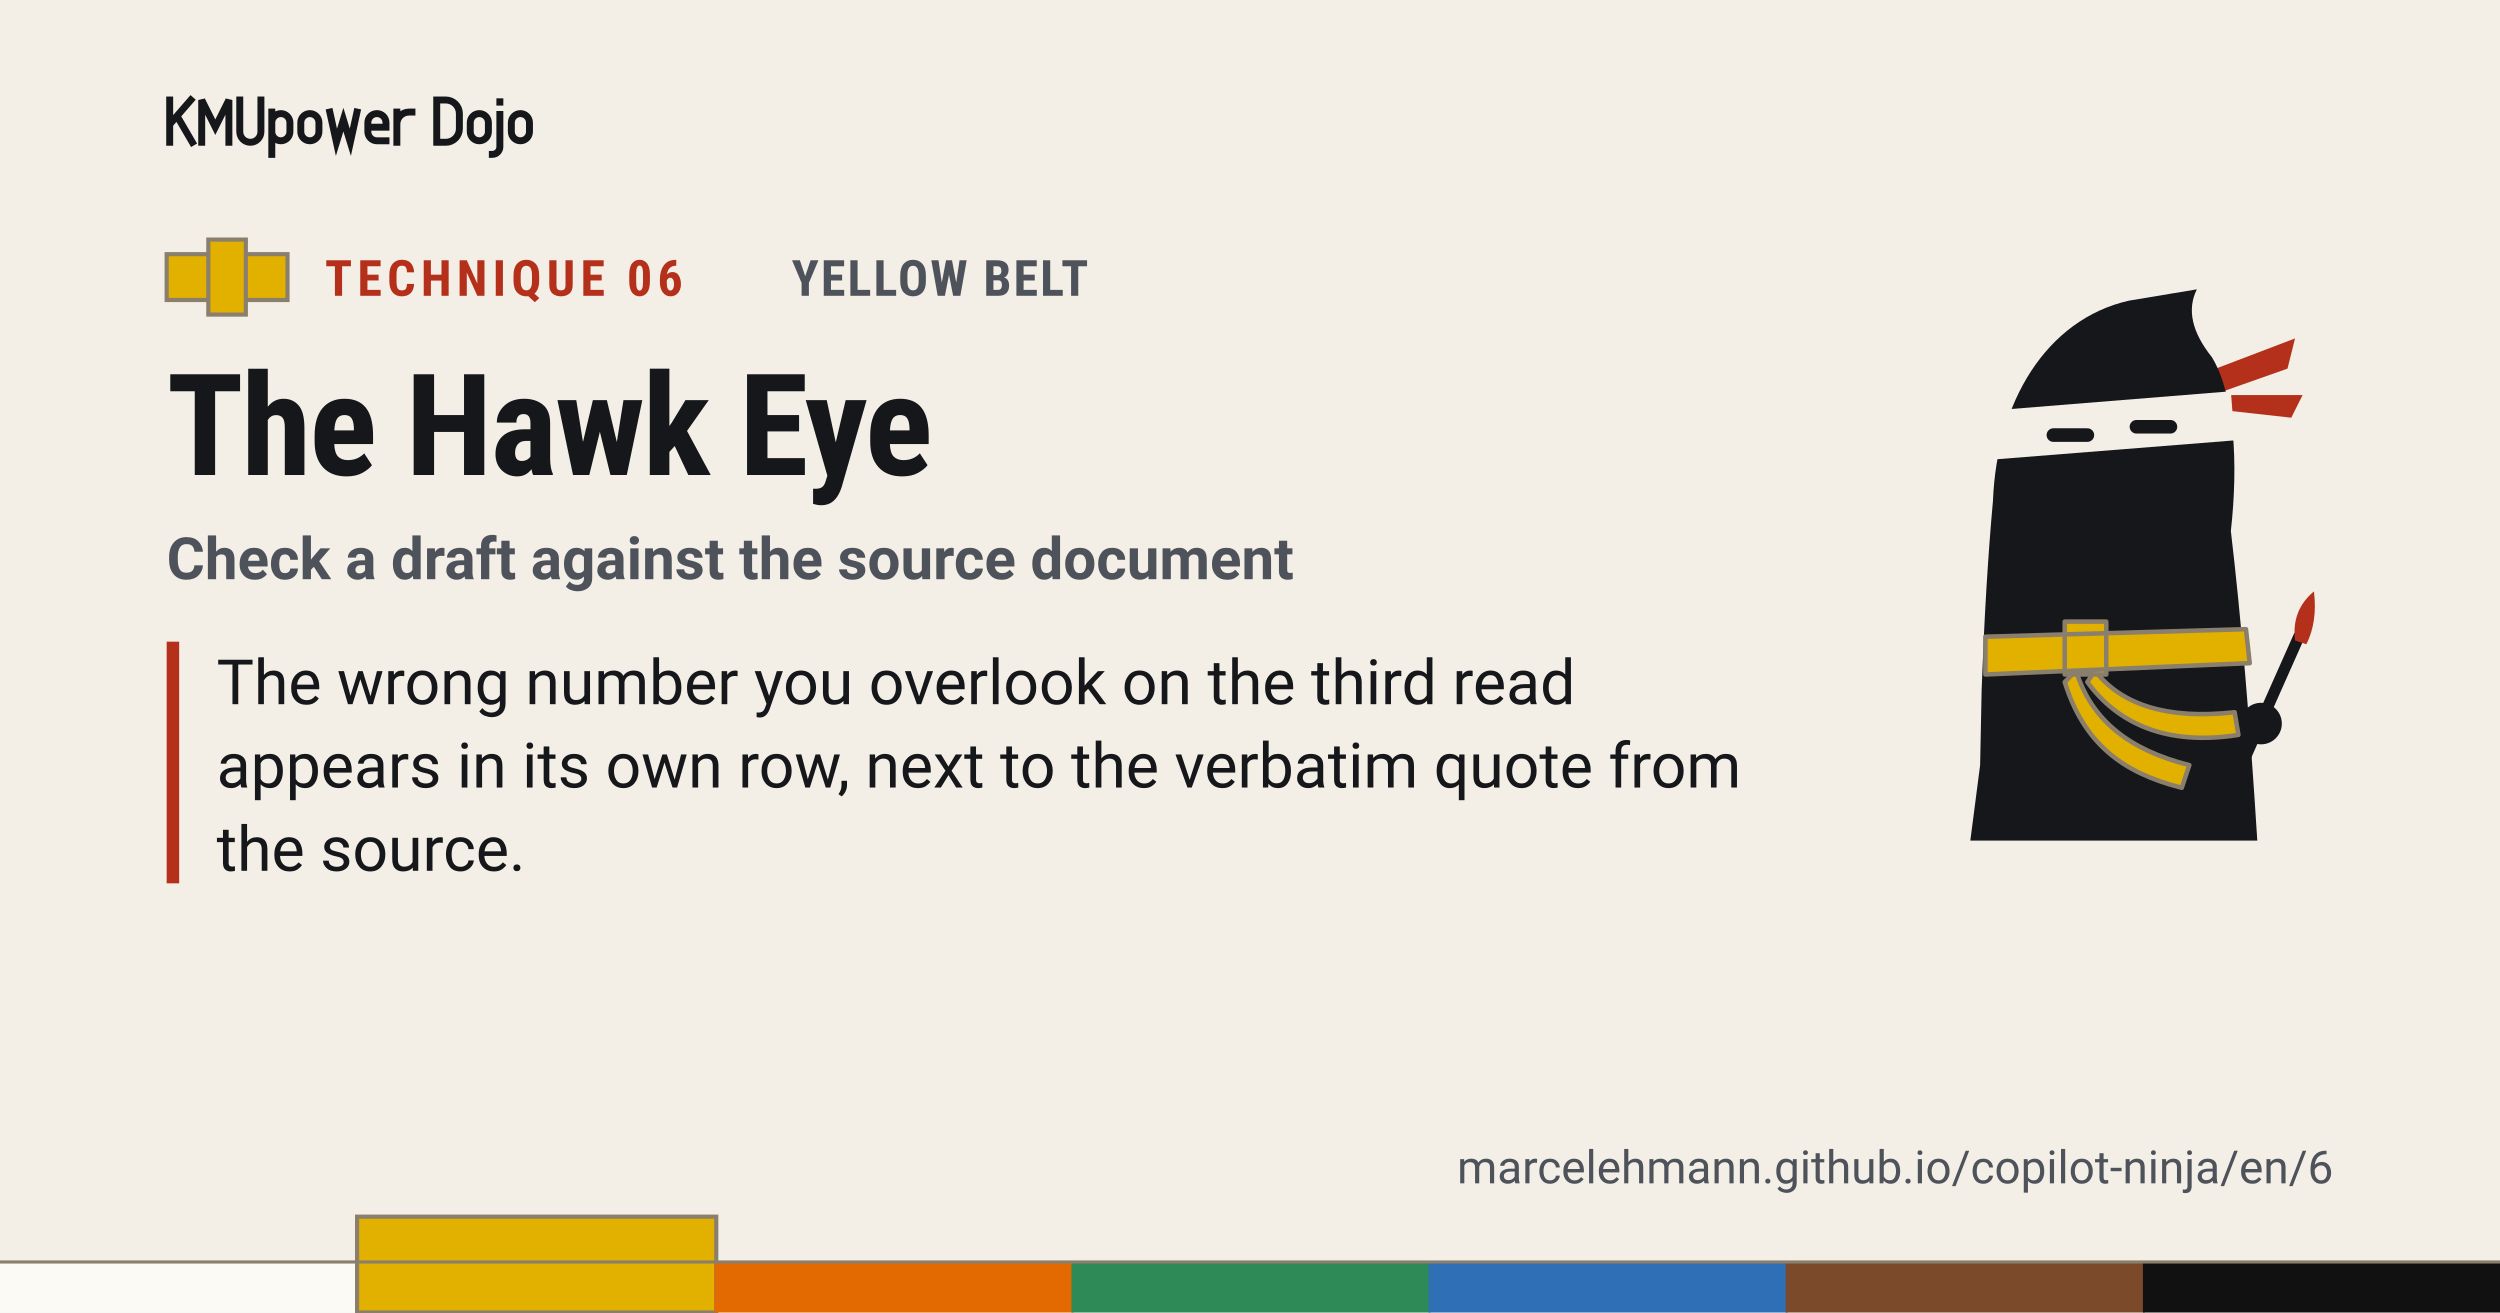
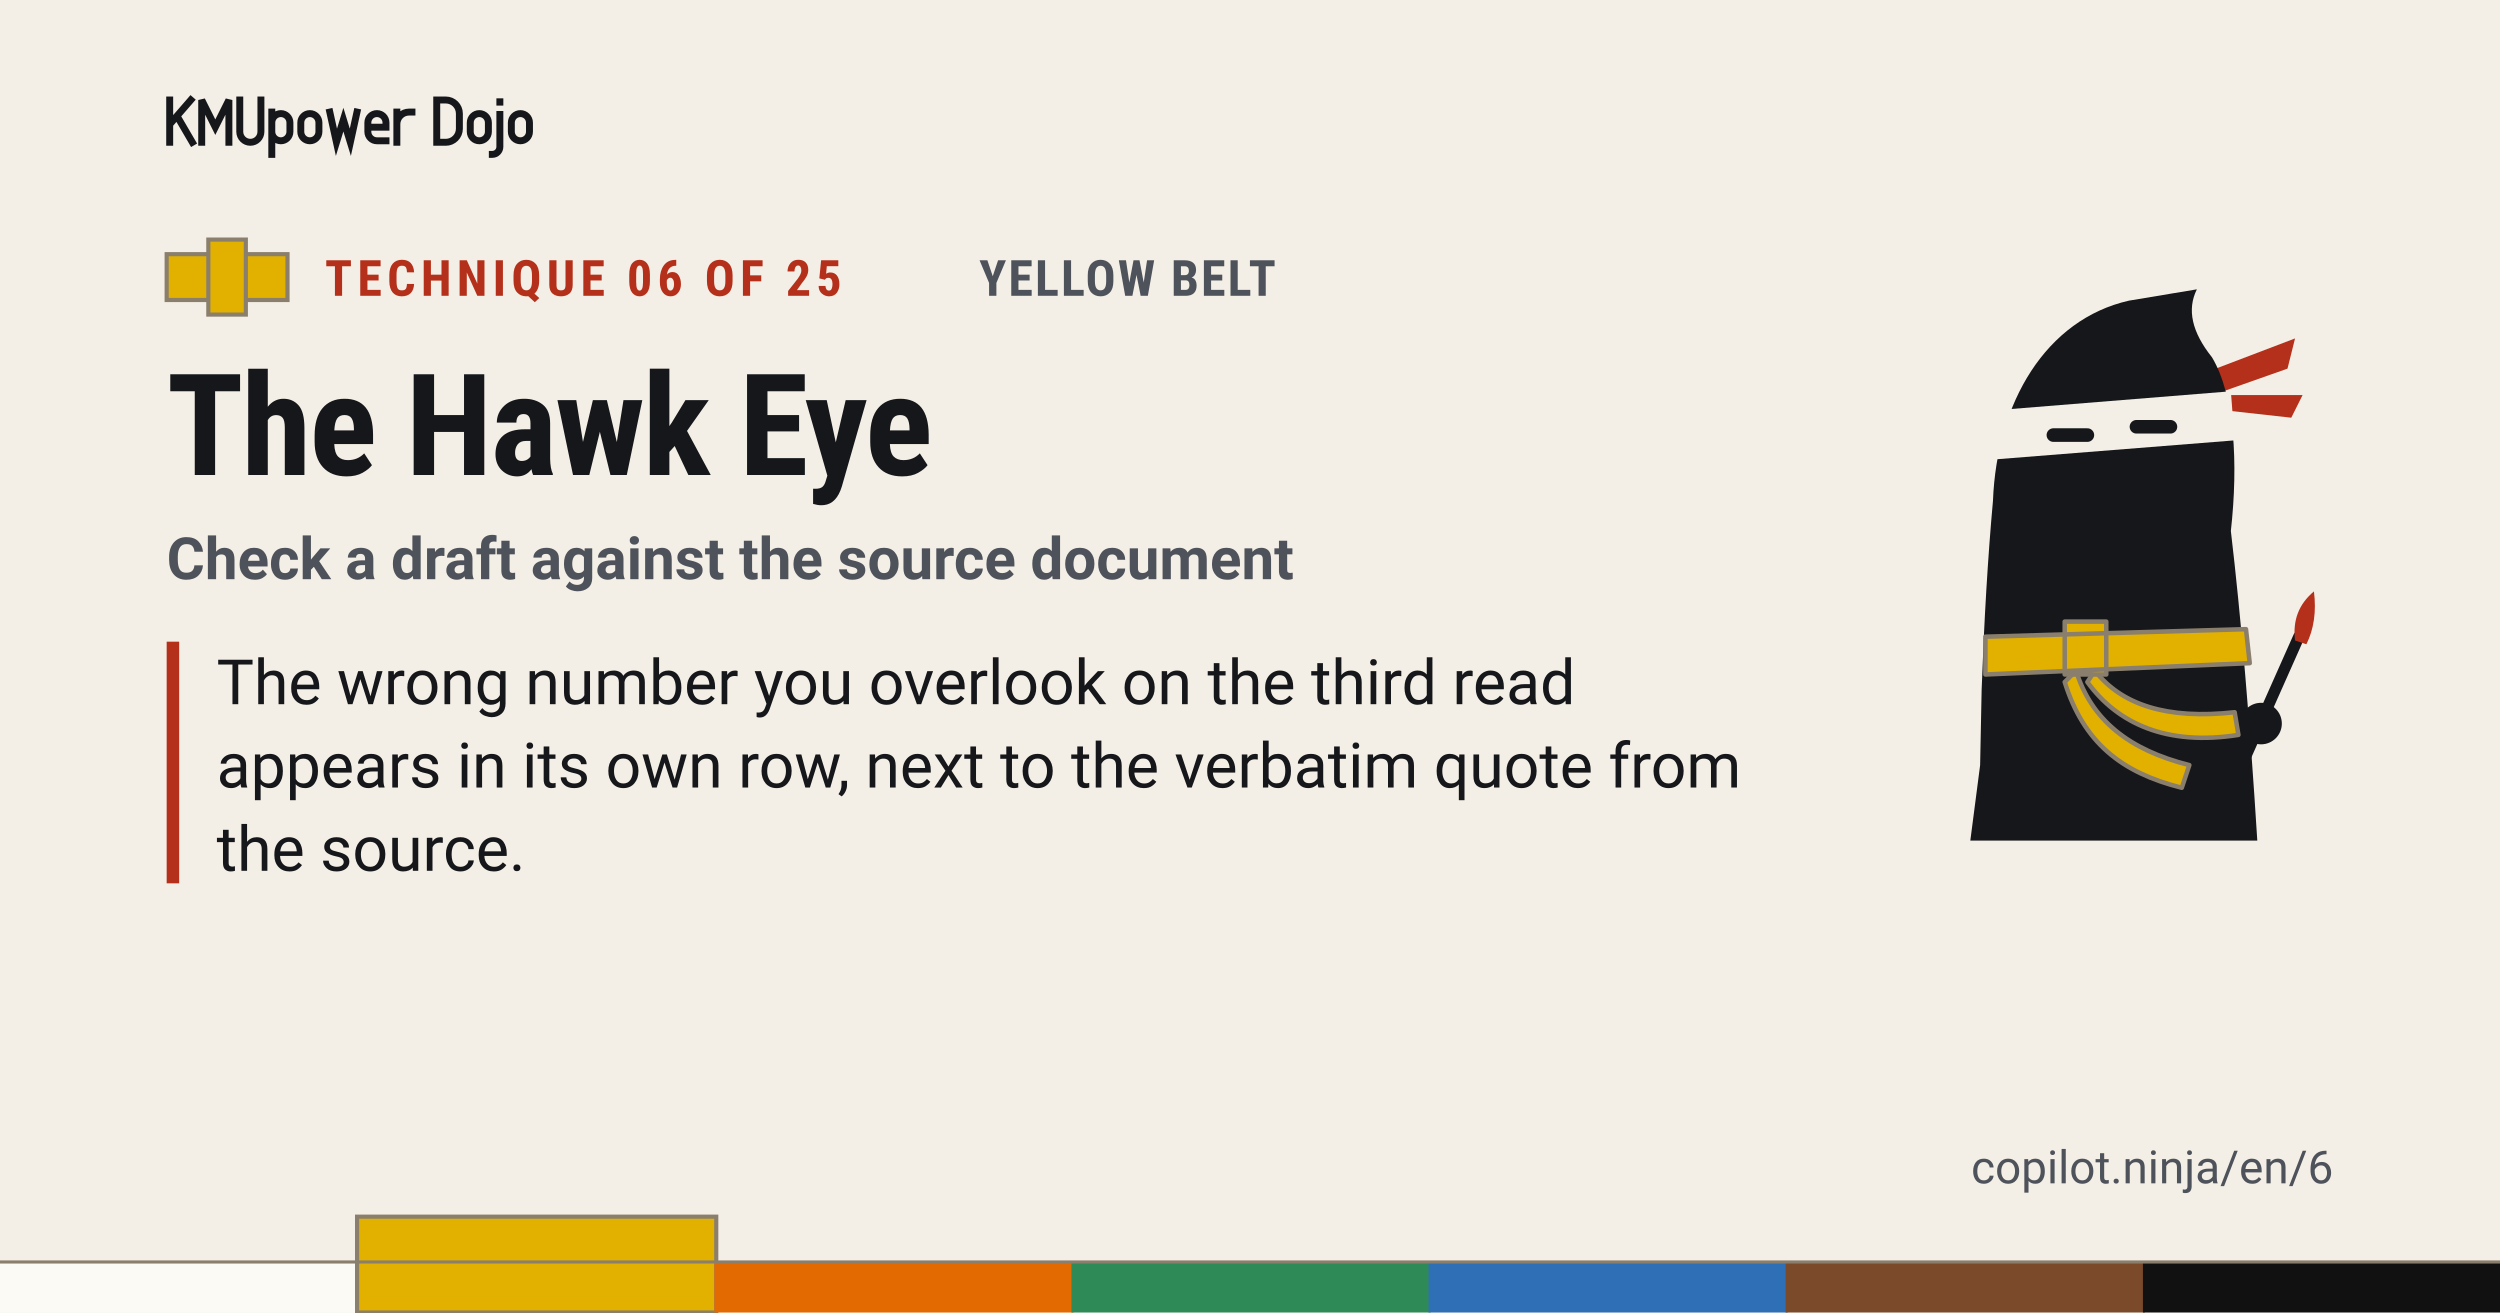
<svg xmlns="http://www.w3.org/2000/svg" width="1200" height="630" viewBox="0 0 1200 630" role="img" aria-label="Technique 06: The Hawk Eye. The wrong number you overlook on the third read appears in its own row, next to the verbatim quote from the source.">
  <rect width="1200" height="630" fill="#F4EFE6" />
  <g transform="translate(80 48) scale(1.45)" fill="none" stroke="#15171B" stroke-width="2.3" stroke-linecap="square">
    <path d="M1 0V14M8 0L1.5 7.5M3.6 5.6L8.5 14M11.6 14V0L16.1 9L20.6 0V14M24.2 0V10.5A3.5 3.5 0 0 0 31.2 10.5V0M34.8 18V4M34.8 7.5A3 3 0 0 1 40.8 7.5V10.5A3 3 0 0 1 34.8 10.5M44.4 7.5A3 3 0 0 1 50.4 7.5V10.5A3 3 0 0 1 44.4 10.5ZM54 4L56.2 14L58.5 6.5L60.8 14L63 4M66.8 9H72.6V7.5A3 3 0 0 0 66.6 7.5V10.5A3 3 0 0 0 69.6 13.5H72.6M76.2 14V4M76.2 8A4 4 0 0 1 80.2 4H81.2M89.4 0H92.4A4.5 4.5 0 0 1 96.9 4.5V9.5A4.5 4.5 0 0 1 92.4 14H89.4ZM100.5 7.5A3 3 0 0 1 106.5 7.5V10.5A3 3 0 0 1 100.5 10.5ZM110.3 4.8V15.5A2.5 2.5 0 0 1 107.8 18M110.3 0.6V0.7M114.1 7.5A3 3 0 0 1 120.1 7.5V10.5A3 3 0 0 1 114.1 10.5Z" />
  </g>
  <rect x="80" y="122" width="58" height="22" fill="#E2B100" stroke="#8A7F6C" stroke-width="2" />
  <rect x="100" y="115" width="18" height="36" fill="#E2B100" stroke="#8A7F6C" stroke-width="2" />
-   <text x="156" y="142" font-family="Bahnschrift, 'Avenir Next Condensed', 'Roboto Condensed', 'Arial Narrow', sans-serif" font-weight="700" font-size="24" letter-spacing="2.5" fill="#B4301A">TECHNIQUE 06</text>
-   <text x="380" y="142" font-family="Bahnschrift, 'Avenir Next Condensed', 'Roboto Condensed', 'Arial Narrow', sans-serif" font-weight="600" font-size="24" letter-spacing="1" fill="#4E525B">YELLOW BELT</text>
+   <text x="156" y="142" font-family="Bahnschrift, 'Avenir Next Condensed', 'Roboto Condensed', 'Arial Narrow', sans-serif" font-weight="700" font-size="24" letter-spacing="2.5" fill="#B4301A">TECHNIQUE 06 OF 25</text>
+   <text x="470" y="142" font-family="Bahnschrift, 'Avenir Next Condensed', 'Roboto Condensed', 'Arial Narrow', sans-serif" font-weight="600" font-size="24" letter-spacing="1" fill="#4E525B">YELLOW BELT</text>
  <text x="80" y="228" font-size="68" font-family="Bahnschrift, 'Avenir Next Condensed', 'Roboto Condensed', 'Arial Narrow', sans-serif" font-weight="700" fill="#15171B" letter-spacing="-1">The Hawk Eye</text>
  <text x="80" y="278" font-size="28" font-family="'Segoe UI', system-ui, -apple-system, Roboto, Arial, sans-serif" font-weight="600" fill="#4E525B">Check a draft against the source document</text>
  <rect x="80" y="308" width="6" height="116" fill="#B4301A" />
  <text x="104" y="338" font-size="30" font-family="'Segoe UI', system-ui, -apple-system, Roboto, Arial, sans-serif" fill="#15171B">The wrong number you overlook on the third read</text>
  <text x="104" y="378" font-size="30" font-family="'Segoe UI', system-ui, -apple-system, Roboto, Arial, sans-serif" fill="#15171B">appears in its own row, next to the verbatim quote from</text>
  <text x="104" y="418" font-size="30" font-family="'Segoe UI', system-ui, -apple-system, Roboto, Arial, sans-serif" fill="#15171B">the source.</text>
  <svg x="902" y="128" width="218" height="290" viewBox="0 0 120 160">
    <style>.t-koerper{fill:#15171B}.t-gesicht{fill:#F4EFE6}.t-augen{fill:none;stroke:#15171B;stroke-width:3.6;stroke-linecap:round}.t-band,.t-pinsel-spitze{fill:#B4301A}.t-guertel,.t-guertel-enden{fill:#E2B100;stroke:#8A7F6C;stroke-width:1.2;stroke-linejoin:round}.t-pinsel-stiel{fill:none;stroke:#15171B;stroke-width:3;stroke-linecap:round}.t-hand{fill:#15171B}.t-rolle,.t-strich{display:none}</style>
    <g class="t-figur">
      <path class="t-band" d="M89 27l21-8-2 8-17 6zM90 34h22l-3 6-18-2z" />
      <path class="t-koerper" d="M24 152l2.6-20 .4-20q1-28 3-50c1-26 14-48 36-53l18-3q-4 8 4 18c6 10 7 28 5 46q4 34 7 82z" />
      <path class="t-gesicht" d="M31 38l62-5 1 13-63 5z" />
      <path class="t-augen" d="M46 44.6h9M68 42.4h9" />
      <g class="t-rolle">
        <path class="t-rolle-blatt" d="M30 114h60v18H30z" />
        <path class="t-rolle-zeilen" d="M38 120h40M38 126h28" />
        <path class="t-rolle-enden" d="M25 111h6v24h-6zM89 111h6v24h-6z" />
      </g>
      <path class="t-guertel-enden" d="M52 107c4 13 14 21 30 25l-2 6c-16-4-26-12-31-28zM57 107c7 9 19 13 37 11l1 6c-19 3-32-3-40-14z" />
      <path class="t-guertel" d="M28 98l69-2 1 9-70 3zM49 94h11v14H49z" />
      <g class="t-pinsel">
        <path class="t-pinsel-stiel" d="M95 134l16-36" />
        <path class="t-pinsel-spitze" d="M110 99q-1-8 5-13 1 8-2 14z" />
        <circle class="t-hand" cx="101" cy="121" r="5.5" />
      </g>
      <path class="t-strich" pathLength="1" d="M24 152l2.6-20 .4-20q1-28 3-50c1-26 14-48 36-53l18-3q-4 8 4 18c6 10 7 28 5 46q4 34 7 82z" />
    </g>
  </svg>
-   <text x="1120" y="568" text-anchor="end" font-family="'Segoe UI', system-ui, -apple-system, Roboto, Arial, sans-serif" font-size="22" fill="#4E525B">marcelehmann.github.io/copilot-ninja/en/6</text>
+   <text x="1120" y="568" text-anchor="end" font-family="'Segoe UI', system-ui, -apple-system, Roboto, Arial, sans-serif" font-size="22" fill="#4E525B">copilot.ninja/en/6</text>
  <rect x="0.0" y="606" width="172.4" height="24" fill="#FBFAF5" />
  <rect x="171.4" y="584" width="172.4" height="46" fill="#E2B100" stroke="#8A7F6C" stroke-width="2" />
  <rect x="342.9" y="606" width="172.4" height="24" fill="#E36A00" />
  <rect x="514.3" y="606" width="172.4" height="24" fill="#2E8B57" />
  <rect x="685.7" y="606" width="172.4" height="24" fill="#2F6FB5" />
  <rect x="857.1" y="606" width="172.4" height="24" fill="#7A4A2B" />
  <rect x="1028.6" y="606" width="172.4" height="24" fill="#111111" />
  <rect x="0" y="605" width="1200" height="1.5" fill="#8A7F6C" />
</svg>
